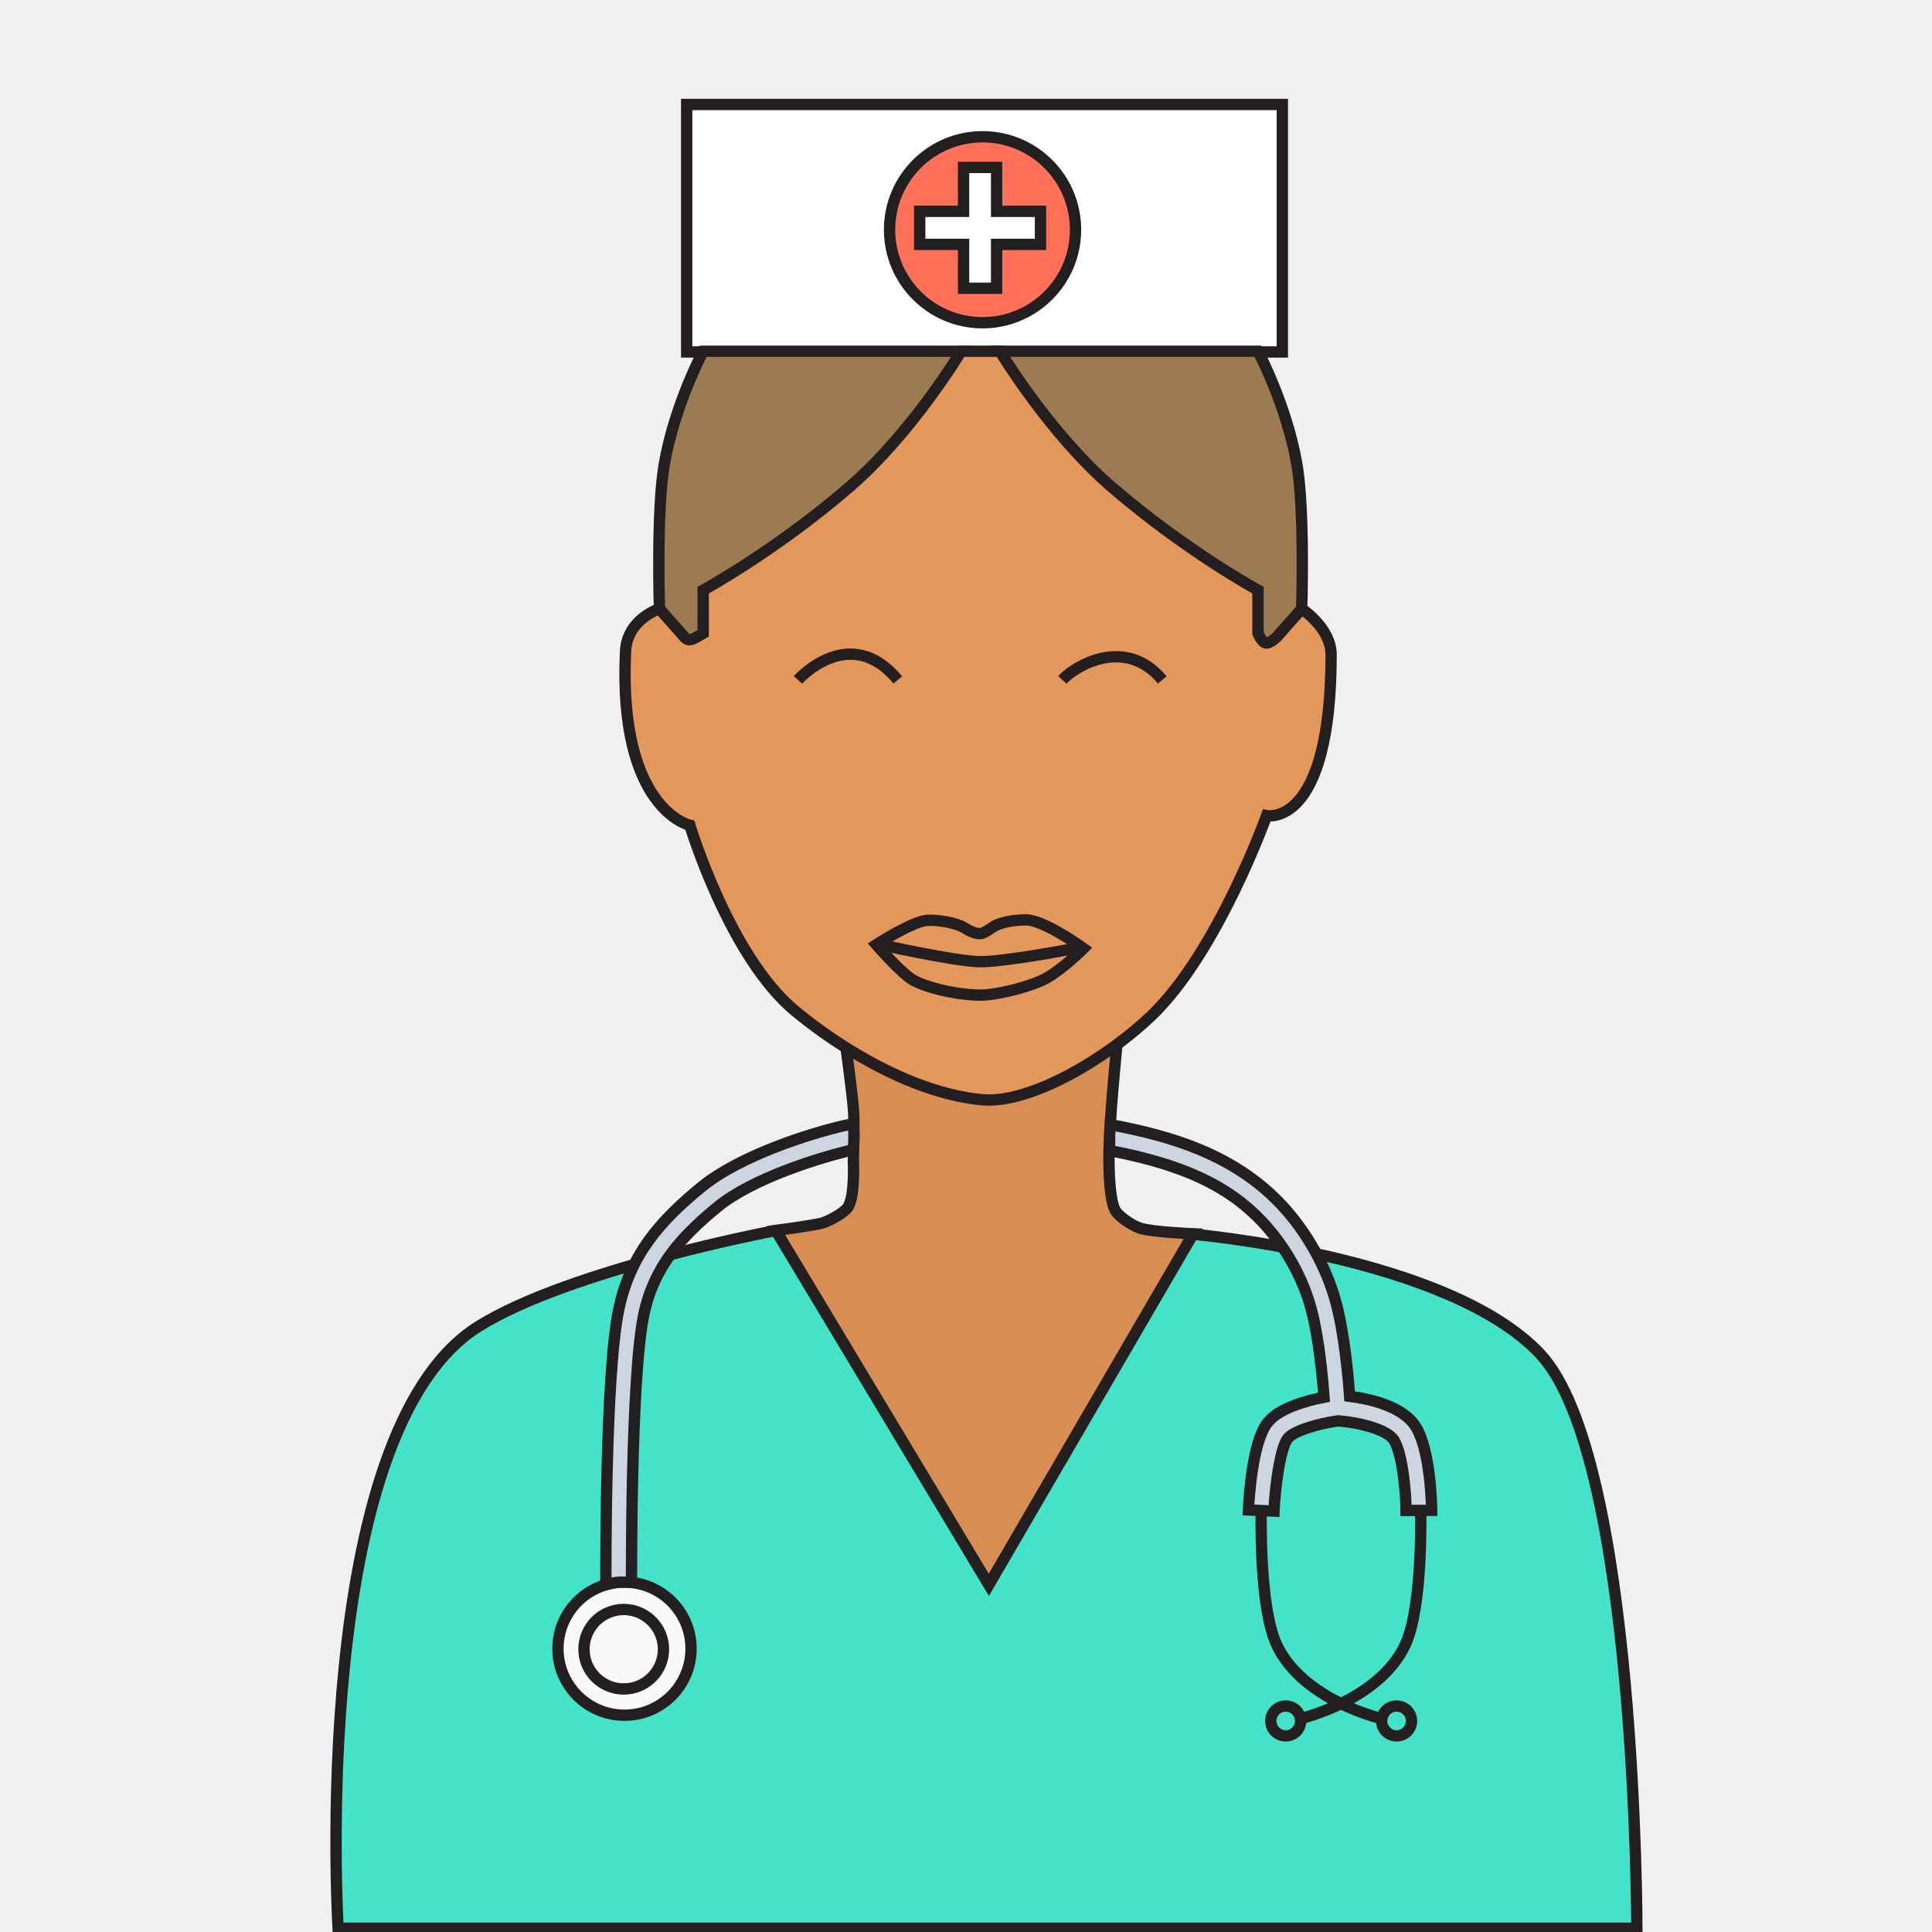
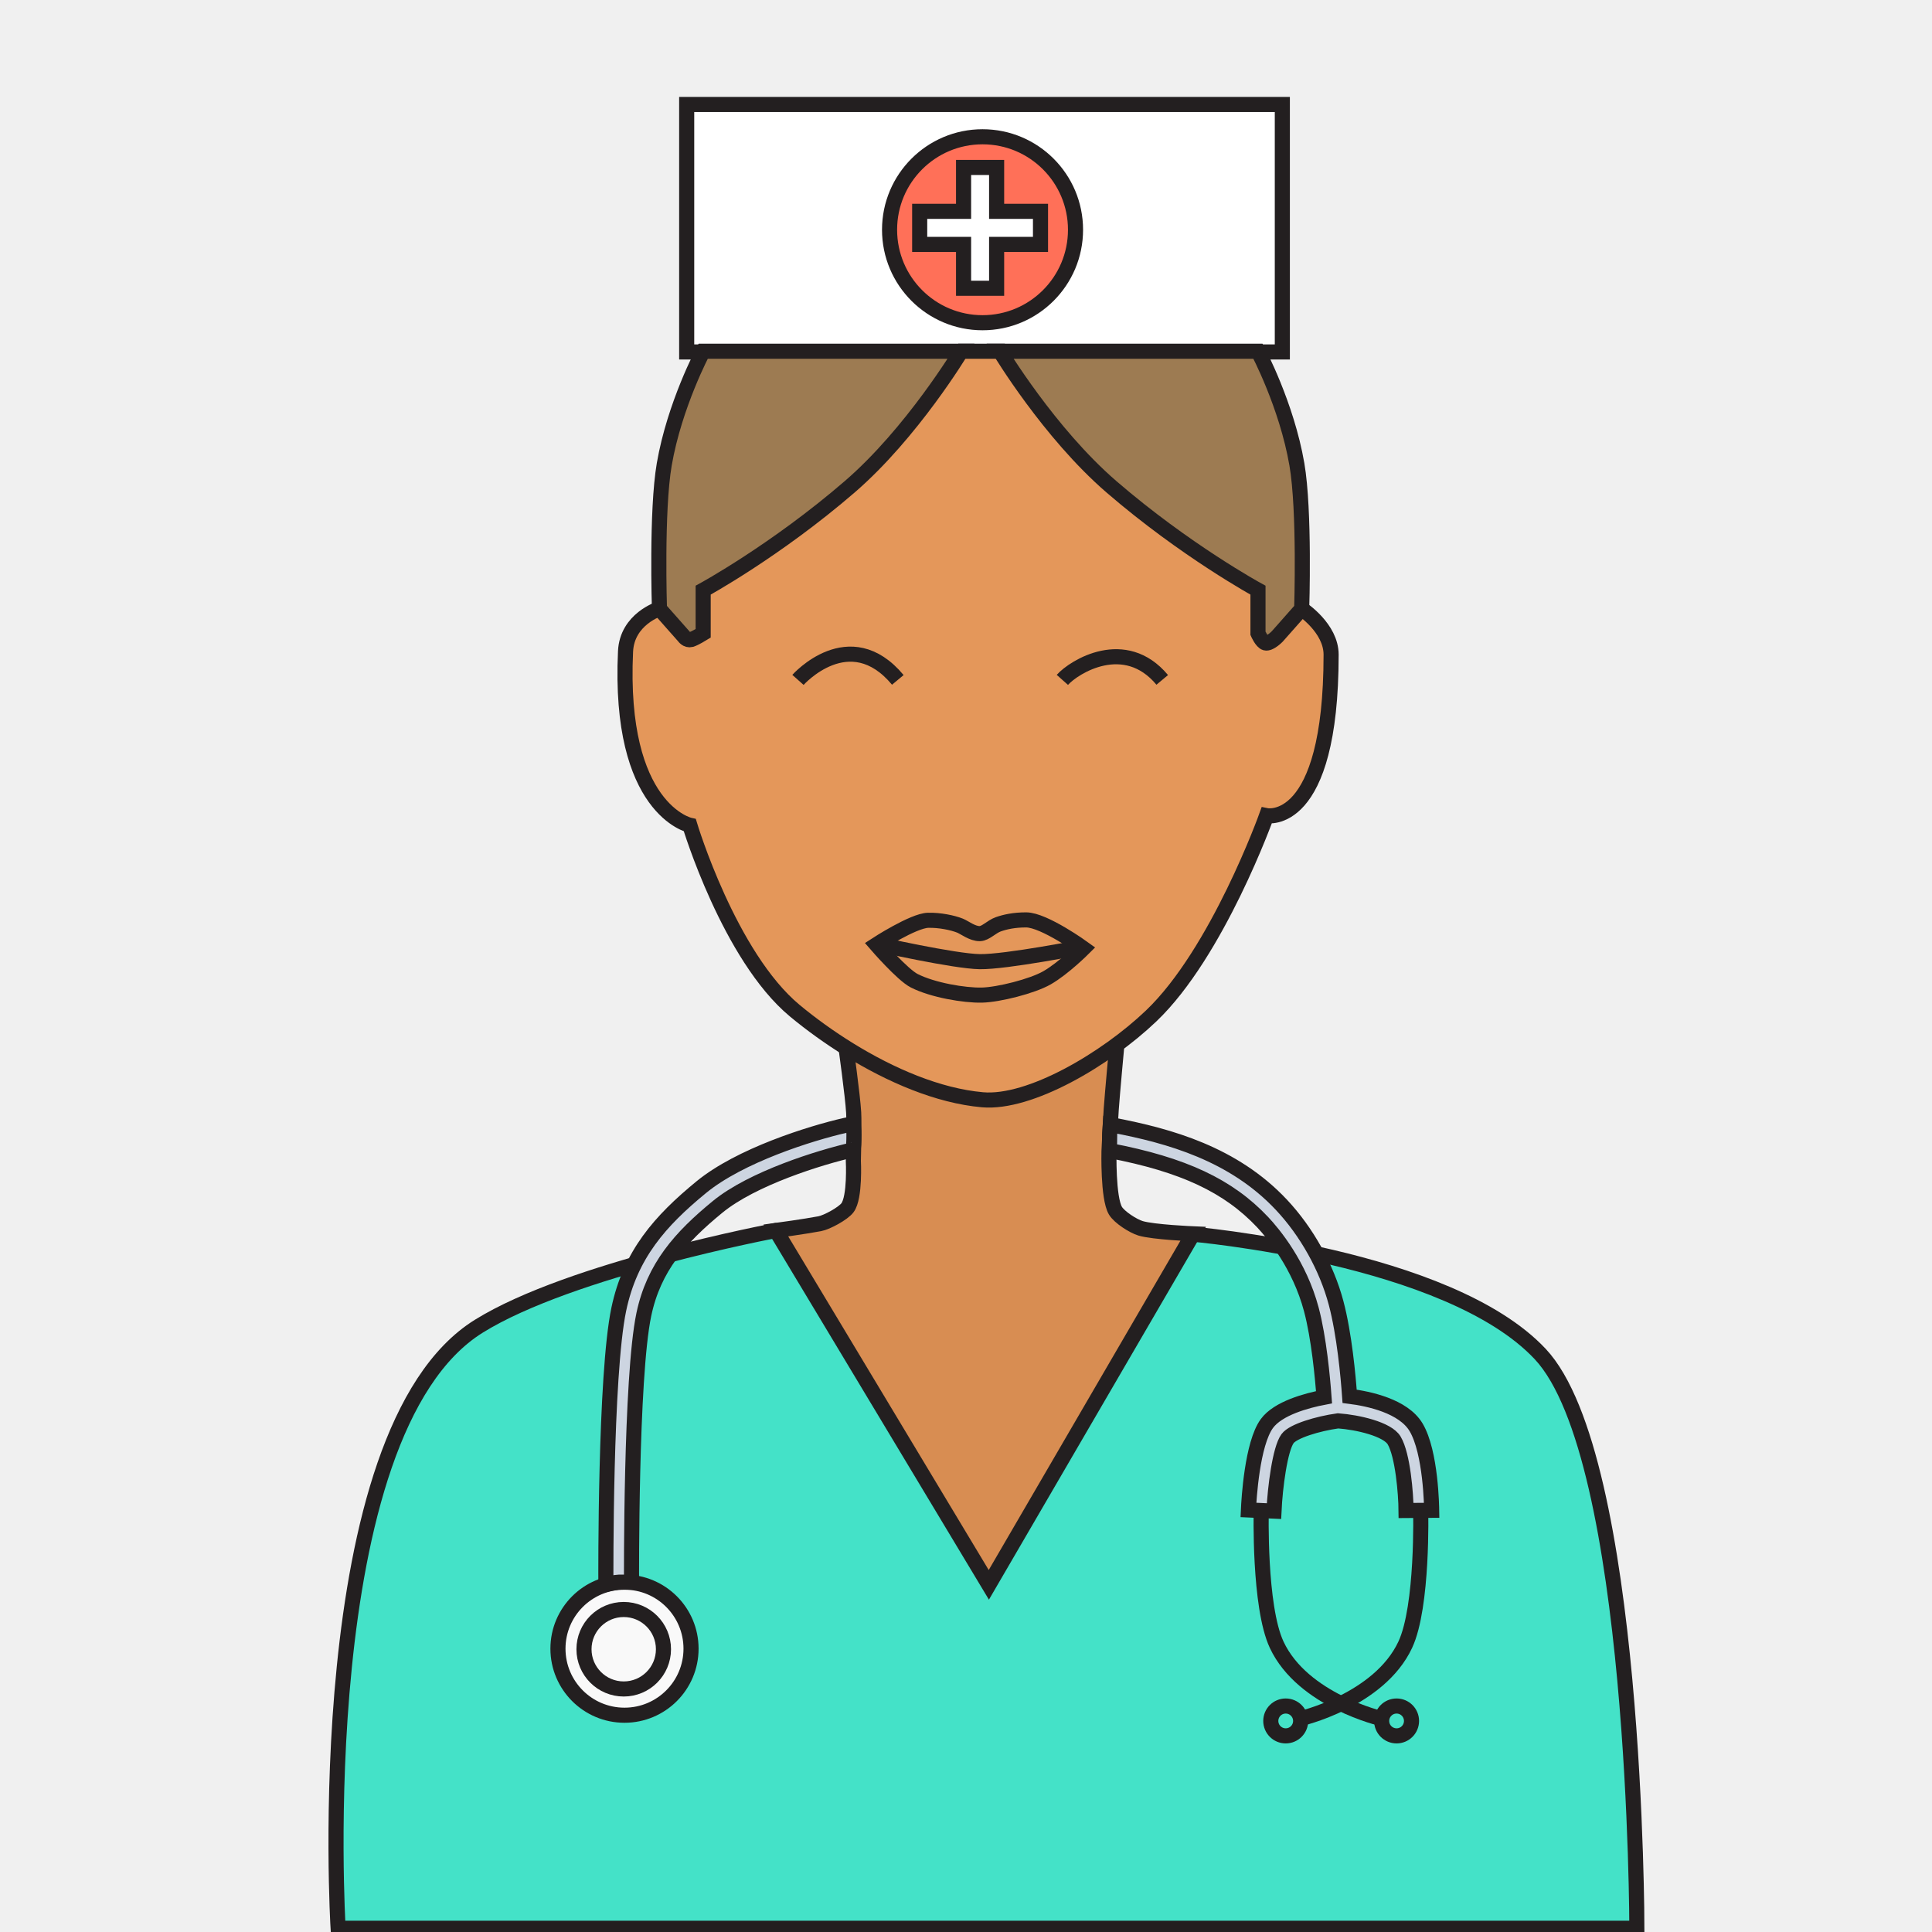
- <svg xmlns="http://www.w3.org/2000/svg" version="1.1" x="0px" y="0px" width="256px" height="256px" viewBox="-43.774 -13.093 256 256" enable-background="new -43.774 -13.093 256 256" xml:space="preserve">
+ <svg xmlns="http://www.w3.org/2000/svg" version="1.1" x="0px" y="0px" width="256px" height="256px" viewBox="-43.524 -12.843 256 256" enable-background="new -43.524 -12.843 256 256" xml:space="preserve">
  <defs>
</defs>
-   <rect x="47.216" y="0.75" fill="#FFFFFF" stroke="#231F20" stroke-width="1.5" stroke-miterlimit="10" width="78.925" height="32.792" />
-   <circle fill="#FF7058" stroke="#231F20" stroke-width="1.5" stroke-miterlimit="10" cx="86.418" cy="17.35" r="12.32" />
-   <polygon fill="#FFFFFF" stroke="#231F20" stroke-width="1.5" stroke-miterlimit="10" points="94.098,14.91 88.284,14.91   88.284,9.095 83.904,9.095 83.904,14.91 78.089,14.91 78.089,19.291 83.904,19.291 83.904,25.104 88.284,25.104 88.284,19.291   94.098,19.291 " />
-   <path fill="#44E2C8" stroke="#231F20" stroke-width="1.5" stroke-miterlimit="10" d="M1.027,242.409c0,0-4.028-65.679,18.646-79.772  c12.215-7.593,39.359-12.682,39.359-12.682l54.999,0.465c0,0,34.065,2.865,46.286,15.907c12.803,13.665,12.803,76.082,12.803,76.082  H1.027z" />
-   <path fill="#D88D52" stroke="#231F20" stroke-width="1.5" stroke-miterlimit="10" d="M104.212,125.378l-35.928,0.048  c0,0,0.931,6.666,1.058,8.906c0.088,1.596-0.042,6.401-0.042,6.401s0.255,4.845-0.781,6.211c-0.582,0.769-2.713,1.928-3.66,2.109  c-2.026,0.384-5.827,0.9-5.827,0.9l28.218,46.952l27.076-46.511c0,0-5.294-0.225-6.972-0.731c-0.974-0.294-2.813-1.466-3.331-2.342  c-1.005-1.704-0.849-7.864-0.849-7.864s0.2-4.199,0.299-5.595C103.622,131.74,104.212,125.378,104.212,125.378z" />
-   <path fill="#E4975A" stroke="#231F20" stroke-width="1.5" stroke-miterlimit="10" d="M128.707,67.579c0,0,3.9,2.542,3.899,6.074  c-0.008,23.087-8.548,21.331-8.548,21.331s-6.498,18.153-15.298,26.542c-6.032,5.751-16.083,11.661-22.353,11.105  c-5.892-0.523-12.182-3.255-17.637-6.62c-2.652-1.636-5.107-3.419-7.223-5.175c-8.688-7.205-13.915-24.581-13.915-24.581  s-9.508-2.072-8.519-23.034c0.203-4.308,4.492-5.642,4.492-5.642l39.978-34.131h5.406l39.721,33.994" />
-   <path fill="#9D7B52" stroke="#231F20" stroke-width="1.5" stroke-miterlimit="10" d="M49.399,33.448c0,0-3.797,7.108-5.156,14.989  c-1.059,6.146-0.636,19.142-0.636,19.142l3.249,3.673c0,0,0.373,0.557,0.942,0.4c0.49-0.135,1.601-0.824,1.601-0.824v-5.721  c0,0,9.606-5.228,19.424-13.703c8.264-7.134,14.762-17.956,14.762-17.956H49.399z" />
-   <path fill="#9D7B52" stroke="#231F20" stroke-width="1.5" stroke-miterlimit="10" d="M122.915,33.448c0,0,3.797,7.108,5.155,14.989  c1.06,6.146,0.637,19.142,0.637,19.142l-3.249,3.673c0,0-0.986,1.004-1.555,0.848c-0.49-0.134-0.988-1.272-0.988-1.272v-5.721  c0,0-9.607-5.228-19.423-13.703c-8.265-7.134-14.763-17.956-14.763-17.956H122.915z" />
-   <circle fill="#F9F9F9" stroke="#231F20" stroke-width="1.5" stroke-miterlimit="10" cx="38.975" cy="205.366" r="8.817" />
-   <circle fill="none" stroke="#231F20" stroke-width="1.5" stroke-miterlimit="10" cx="38.873" cy="205.439" r="5.266" />
-   <path fill="#CDD5E1" stroke="#231F20" stroke-width="1.5" stroke-miterlimit="10" d="M69.378,137.298c0-0.341,0-0.564-0.092-1.489  c-0.353,0.068-0.718,0.133-1.046,0.209c-4.685,1.069-13.975,4-19.083,8.188c-5.466,4.481-9.419,8.949-10.939,16.186  c-1.828,8.701-1.715,35.35-1.709,36.453c0,0,1.334-0.294,1.738-0.296c0.444-0.002,1.66,0,1.66,0  c-0.001-0.267-0.125-27.111,1.629-35.46c1.316-6.268,4.858-10.233,9.771-14.26c4.622-3.79,13.519-6.553,17.915-7.558  C69.333,139.245,69.379,138.076,69.378,137.298z" />
-   <path fill="#CDD5E1" stroke="#231F20" stroke-width="1.5" stroke-miterlimit="10" d="M143.868,176.036  c-1.682-2.826-6.274-3.79-8.809-4.112c-0.188-2.627-0.694-8.224-1.795-12.369c-1.249-4.702-3.9-9.454-7.272-13.035  c-6.34-6.734-14.797-9.095-22.234-10.515c-0.198-0.039-0.195-0.05-0.404-0.086c-0.022,0.385-0.079,0.856-0.09,1.221  c-0.029,0.963-0.021,2.22,0.012,2.226c9.785,1.868,15.733,4.683,20.25,9.479c1.418,1.507,4.886,5.651,6.462,11.578  c1.005,3.783,1.491,9.068,1.679,11.626c-2.27,0.436-6.086,1.445-7.578,3.492c-1.948,2.676-2.375,10.001-2.44,11.442l3.386,0.155  c0.146-3.163,0.797-8.231,1.797-9.603c0.728-0.998,4.002-1.988,6.693-2.358c2.612,0.189,6.54,1.096,7.432,2.593  c1.157,1.945,1.564,7.095,1.58,9.284l3.391-0.023C145.923,186.717,145.846,179.362,143.868,176.036z" />
-   <path fill="none" stroke="#231F20" stroke-width="1.5" stroke-miterlimit="10" d="M123.346,187.05c0,0-0.329,12.703,2.044,17.79  c3.46,7.417,13.984,9.817,13.984,9.817" />
-   <path fill="none" stroke="#231F20" stroke-width="1.5" stroke-miterlimit="10" d="M144.474,187.05c0,0,0.33,12.703-2.043,17.79  c-3.463,7.417-13.985,9.817-13.985,9.817" />
-   <circle fill="none" stroke="#231F20" stroke-width="1.5" stroke-miterlimit="10" cx="126.59" cy="214.941" r="1.978" />
-   <circle fill="none" stroke="#231F20" stroke-width="1.5" stroke-miterlimit="10" cx="141.281" cy="214.941" r="1.978" />
-   <path fill="none" stroke="#231F20" stroke-width="1.5" stroke-miterlimit="10" d="M72.344,112.077c0,0,4.886-3.172,6.852-3.226  c1.553-0.042,3.273,0.323,4.238,0.707c0.577,0.229,1.658,1.091,2.637,1.059c0.765-0.025,1.53-0.918,2.44-1.238  c0.892-0.313,2.072-0.581,3.682-0.581c2.392,0,7.604,3.773,7.604,3.773s-2.66,2.66-4.85,3.908c-1.946,1.109-6.378,2.232-8.616,2.284  c-2.317,0.053-6.521-0.658-8.971-1.907C75.788,116.055,72.344,112.077,72.344,112.077z" />
-   <path fill="none" stroke="#231F20" stroke-width="1.5" stroke-miterlimit="10" d="M61.961,76.996c0,0,6.828-7.675,13.231,0" />
-   <path fill="none" stroke="#231F20" stroke-width="1.5" stroke-miterlimit="10" d="M96.995,76.996c1.556-1.749,8.286-5.927,13.233,0" />
-   <path fill="none" stroke="#231F20" stroke-width="1.5" stroke-miterlimit="10" d="M72.344,111.959c0,0,10.333,2.323,13.704,2.373  c3.493,0.052,13.748-1.973,13.748-1.973" />
+   <rect x="47.466" y="1" fill="#FFFFFF" stroke="#231F20" stroke-width="2" stroke-miterlimit="10" width="78.925" height="32.792" />
+   <circle fill="#FF7058" stroke="#231F20" stroke-width="2" stroke-miterlimit="10" cx="86.668" cy="17.6" r="12.32" />
+   <polygon fill="#FFFFFF" stroke="#231F20" stroke-width="2" stroke-miterlimit="10" points="94.348,15.16 88.534,15.16 88.534,9.345   84.154,9.345 84.154,15.16 78.339,15.16 78.339,19.541 84.154,19.541 84.154,25.354 88.534,25.354 88.534,19.541 94.348,19.541 " />
+   <path fill="#44E2C8" stroke="#231F20" stroke-width="2" stroke-miterlimit="10" d="M1.277,242.659c0,0-4.028-65.679,18.646-79.772  c12.215-7.593,39.359-12.682,39.359-12.682l54.999,0.465c0,0,34.065,2.865,46.286,15.907c12.803,13.665,12.803,76.082,12.803,76.082  H1.277z" />
+   <path fill="#D88D52" stroke="#231F20" stroke-width="2" stroke-miterlimit="10" d="M104.462,125.628l-35.928,0.048  c0,0,0.931,6.666,1.058,8.906c0.088,1.596-0.042,6.401-0.042,6.401s0.255,4.845-0.781,6.211c-0.582,0.769-2.713,1.928-3.66,2.109  c-2.026,0.384-5.827,0.9-5.827,0.9L87.5,197.157l27.076-46.511c0,0-5.294-0.225-6.972-0.731c-0.974-0.294-2.813-1.466-3.331-2.342  c-1.005-1.704-0.849-7.864-0.849-7.864s0.2-4.199,0.299-5.595C103.872,131.99,104.462,125.628,104.462,125.628z" />
+   <path fill="#E4975A" stroke="#231F20" stroke-width="2" stroke-miterlimit="10" d="M128.957,67.829c0,0,3.9,2.542,3.899,6.074  c-0.008,23.087-8.548,21.331-8.548,21.331s-6.498,18.153-15.298,26.542c-6.032,5.751-16.083,11.661-22.353,11.105  c-5.892-0.523-12.182-3.255-17.637-6.62c-2.652-1.636-5.107-3.419-7.223-5.175c-8.688-7.205-13.915-24.581-13.915-24.581  s-9.508-2.072-8.519-23.034c0.203-4.308,4.492-5.642,4.492-5.642l39.978-34.131h5.406l39.721,33.994" />
+   <path fill="#9D7B52" stroke="#231F20" stroke-width="2" stroke-miterlimit="10" d="M49.649,33.698c0,0-3.797,7.108-5.156,14.989  c-1.059,6.146-0.636,19.142-0.636,19.142l3.249,3.673c0,0,0.373,0.557,0.942,0.4c0.49-0.135,1.601-0.824,1.601-0.824v-5.721  c0,0,9.606-5.228,19.424-13.703c8.264-7.134,14.762-17.956,14.762-17.956H49.649z" />
+   <path fill="#9D7B52" stroke="#231F20" stroke-width="2" stroke-miterlimit="10" d="M123.165,33.698c0,0,3.797,7.108,5.155,14.989  c1.06,6.146,0.637,19.142,0.637,19.142l-3.249,3.673c0,0-0.986,1.004-1.555,0.848c-0.49-0.134-0.988-1.272-0.988-1.272v-5.721  c0,0-9.607-5.228-19.423-13.703c-8.265-7.134-14.763-17.956-14.763-17.956H123.165z" />
+   <circle fill="#F9F9F9" stroke="#231F20" stroke-width="2" stroke-miterlimit="10" cx="39.225" cy="205.616" r="8.817" />
+   <circle fill="none" stroke="#231F20" stroke-width="2" stroke-miterlimit="10" cx="39.123" cy="205.689" r="5.266" />
+   <path fill="#CDD5E1" stroke="#231F20" stroke-width="2" stroke-miterlimit="10" d="M69.628,137.548c0-0.341,0-0.564-0.092-1.489  c-0.353,0.068-0.718,0.133-1.046,0.209c-4.685,1.069-13.975,4-19.083,8.188c-5.466,4.481-9.419,8.949-10.939,16.186  c-1.828,8.701-1.715,35.35-1.709,36.453c0,0,1.334-0.294,1.738-0.296c0.444-0.002,1.66,0,1.66,0  c-0.001-0.267-0.125-27.111,1.629-35.46c1.316-6.268,4.858-10.233,9.771-14.26c4.622-3.79,13.519-6.553,17.915-7.558  C69.583,139.495,69.629,138.326,69.628,137.548z" />
+   <path fill="#CDD5E1" stroke="#231F20" stroke-width="2" stroke-miterlimit="10" d="M144.118,176.286  c-1.682-2.826-6.274-3.79-8.809-4.112c-0.188-2.627-0.694-8.224-1.795-12.369c-1.249-4.702-3.9-9.454-7.272-13.035  c-6.34-6.734-14.797-9.095-22.234-10.515c-0.198-0.039-0.195-0.05-0.404-0.086c-0.022,0.385-0.079,0.856-0.09,1.221  c-0.029,0.963-0.021,2.22,0.012,2.226c9.785,1.868,15.733,4.683,20.25,9.479c1.418,1.507,4.886,5.651,6.462,11.578  c1.005,3.783,1.491,9.068,1.679,11.626c-2.27,0.436-6.086,1.445-7.578,3.492c-1.948,2.676-2.375,10.001-2.44,11.442l3.386,0.155  c0.146-3.163,0.797-8.231,1.797-9.603c0.728-0.998,4.002-1.988,6.693-2.358c2.612,0.189,6.54,1.096,7.432,2.593  c1.157,1.945,1.564,7.095,1.58,9.284l3.391-0.023C146.173,186.967,146.096,179.612,144.118,176.286z" />
+   <path fill="none" stroke="#231F20" stroke-width="2" stroke-miterlimit="10" d="M123.596,187.3c0,0-0.329,12.703,2.044,17.79  c3.46,7.417,13.984,9.817,13.984,9.817" />
+   <path fill="none" stroke="#231F20" stroke-width="2" stroke-miterlimit="10" d="M144.724,187.3c0,0,0.33,12.703-2.043,17.79  c-3.463,7.417-13.985,9.817-13.985,9.817" />
+   <circle fill="none" stroke="#231F20" stroke-width="2" stroke-miterlimit="10" cx="126.84" cy="215.191" r="1.978" />
+   <circle fill="none" stroke="#231F20" stroke-width="2" stroke-miterlimit="10" cx="141.531" cy="215.191" r="1.978" />
+   <path fill="none" stroke="#231F20" stroke-width="2" stroke-miterlimit="10" d="M72.594,112.327c0,0,4.886-3.172,6.852-3.226  c1.553-0.042,3.273,0.323,4.238,0.707c0.577,0.229,1.658,1.091,2.637,1.059c0.765-0.025,1.53-0.918,2.44-1.238  c0.892-0.313,2.072-0.581,3.682-0.581c2.392,0,7.604,3.773,7.604,3.773s-2.66,2.66-4.85,3.908c-1.946,1.109-6.378,2.232-8.616,2.284  c-2.317,0.053-6.521-0.658-8.971-1.907C76.038,116.305,72.594,112.327,72.594,112.327z" />
+   <path fill="none" stroke="#231F20" stroke-width="2" stroke-miterlimit="10" d="M62.211,77.246c0,0,6.828-7.675,13.231,0" />
+   <path fill="none" stroke="#231F20" stroke-width="2" stroke-miterlimit="10" d="M97.245,77.246c1.556-1.749,8.286-5.927,13.233,0" />
+   <path fill="none" stroke="#231F20" stroke-width="2" stroke-miterlimit="10" d="M72.594,112.209c0,0,10.333,2.323,13.704,2.373  c3.493,0.052,13.748-1.973,13.748-1.973" />
</svg>
